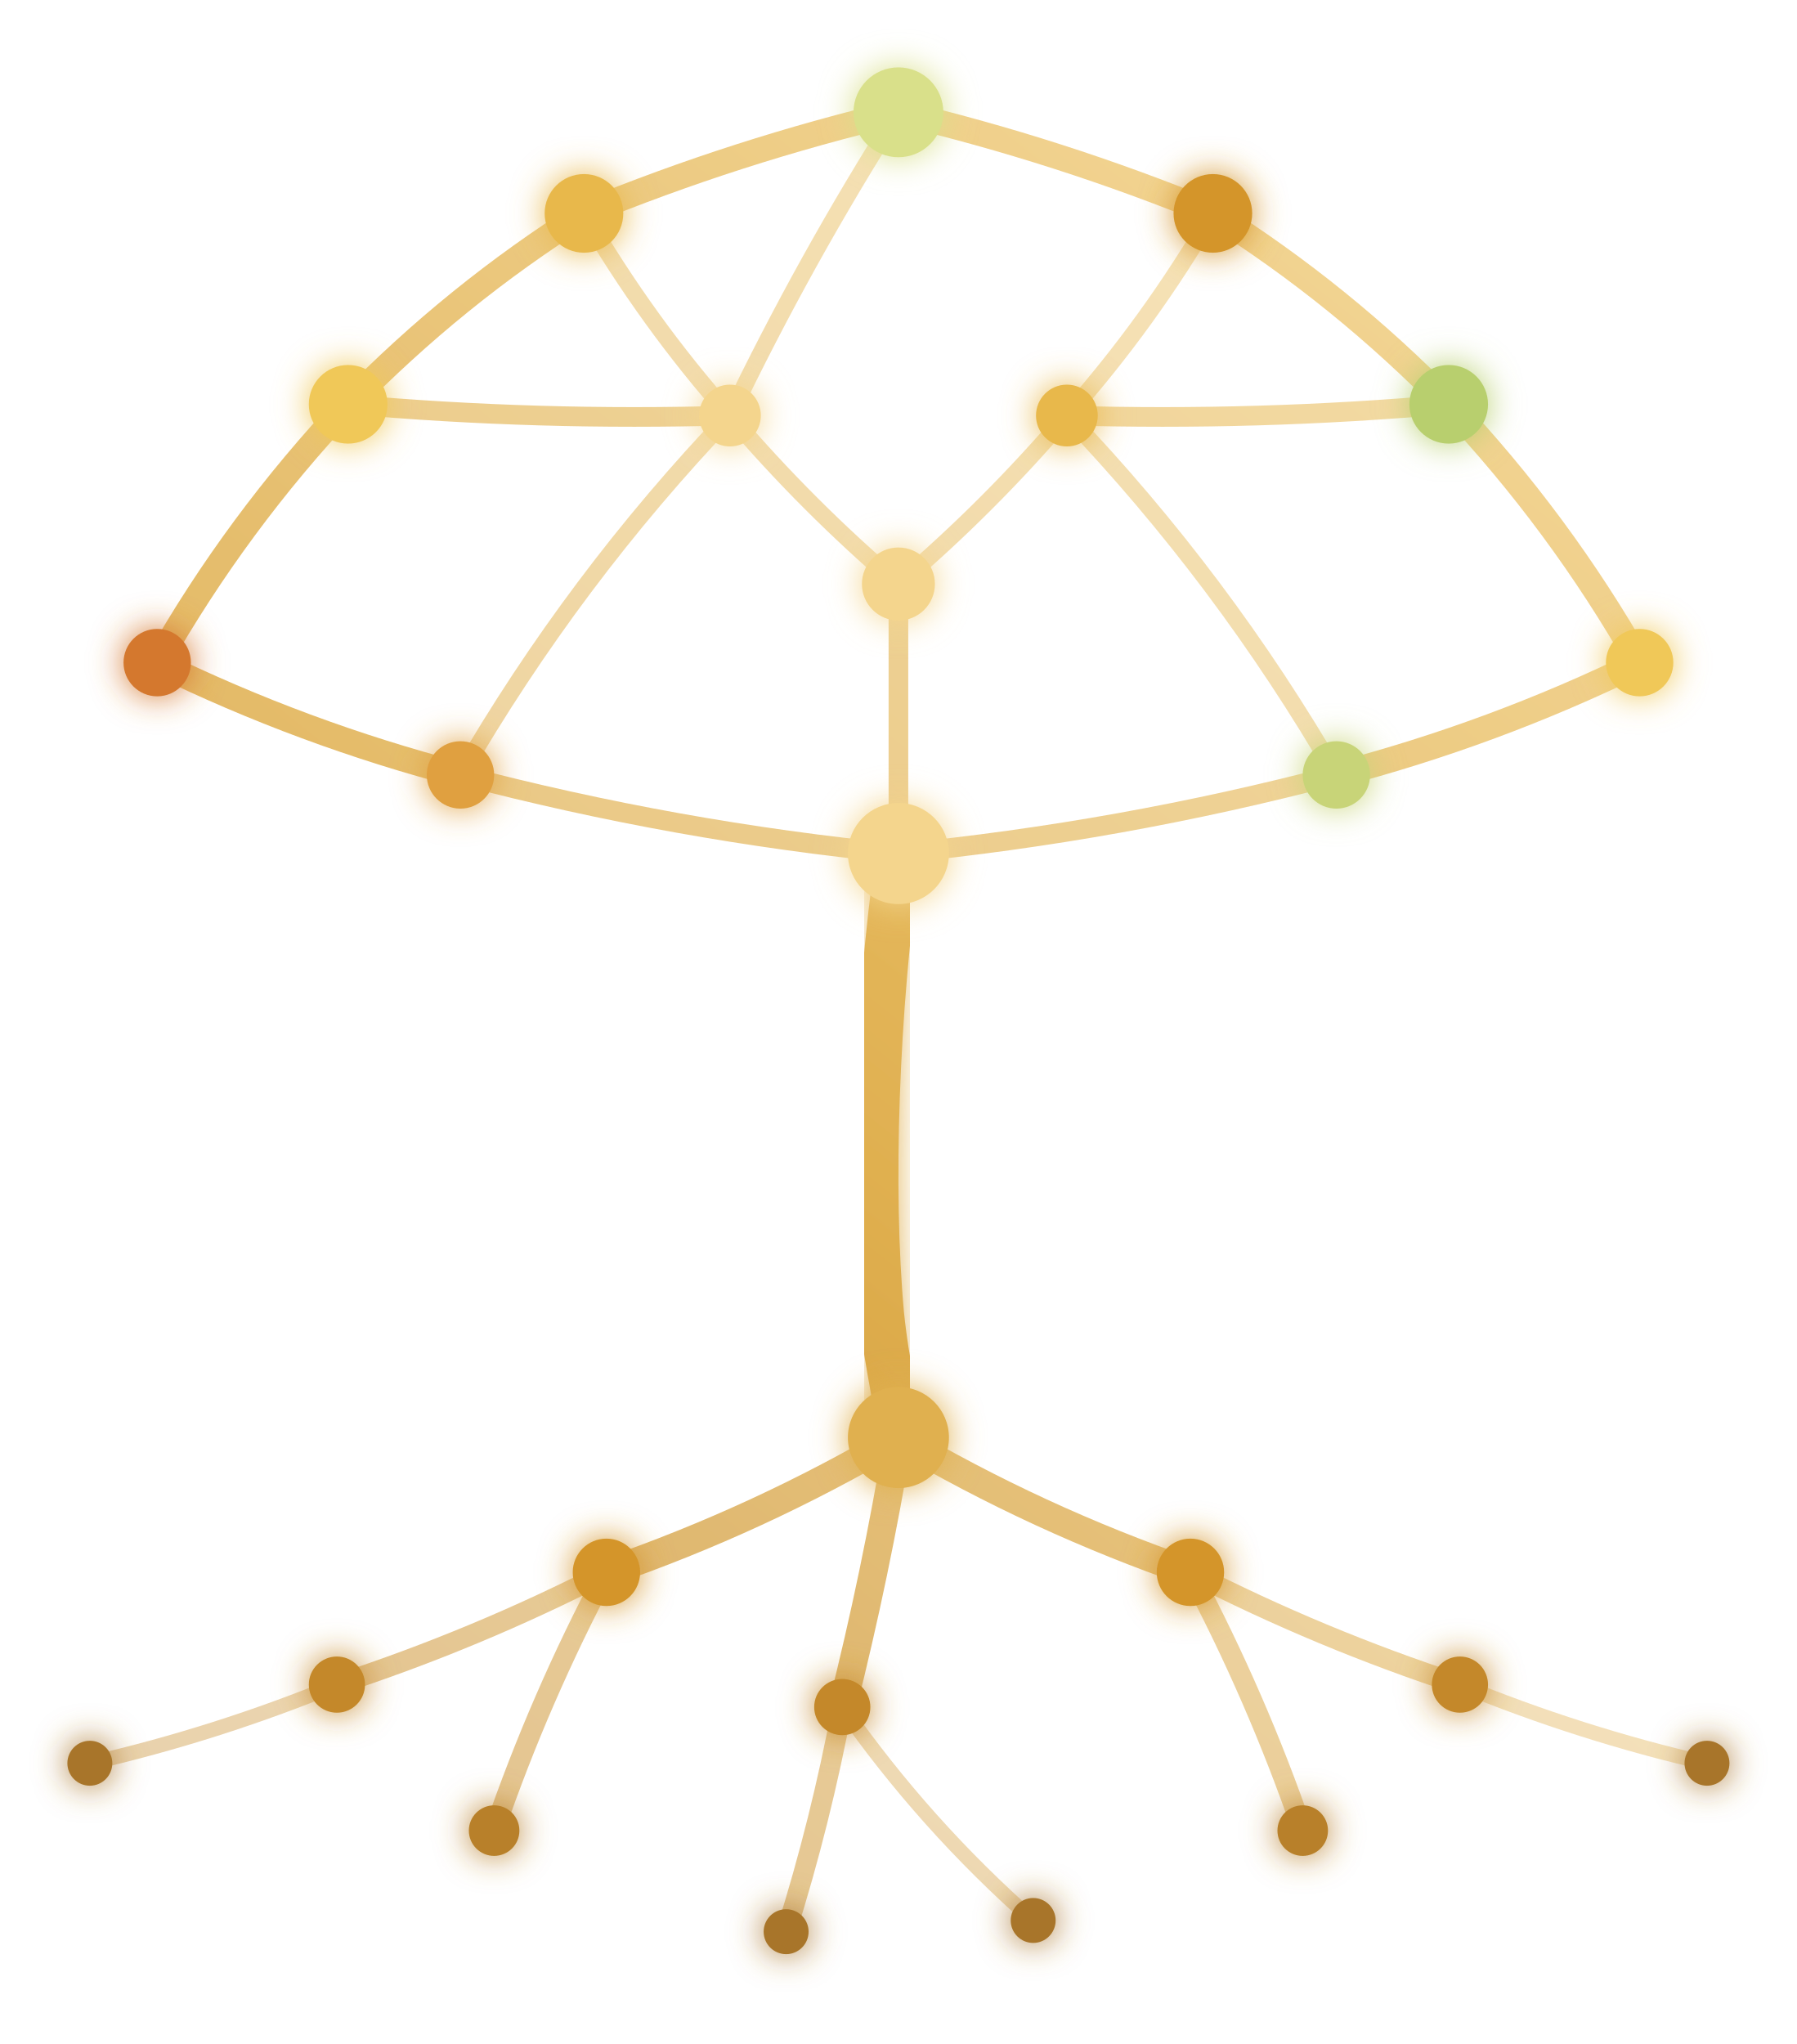
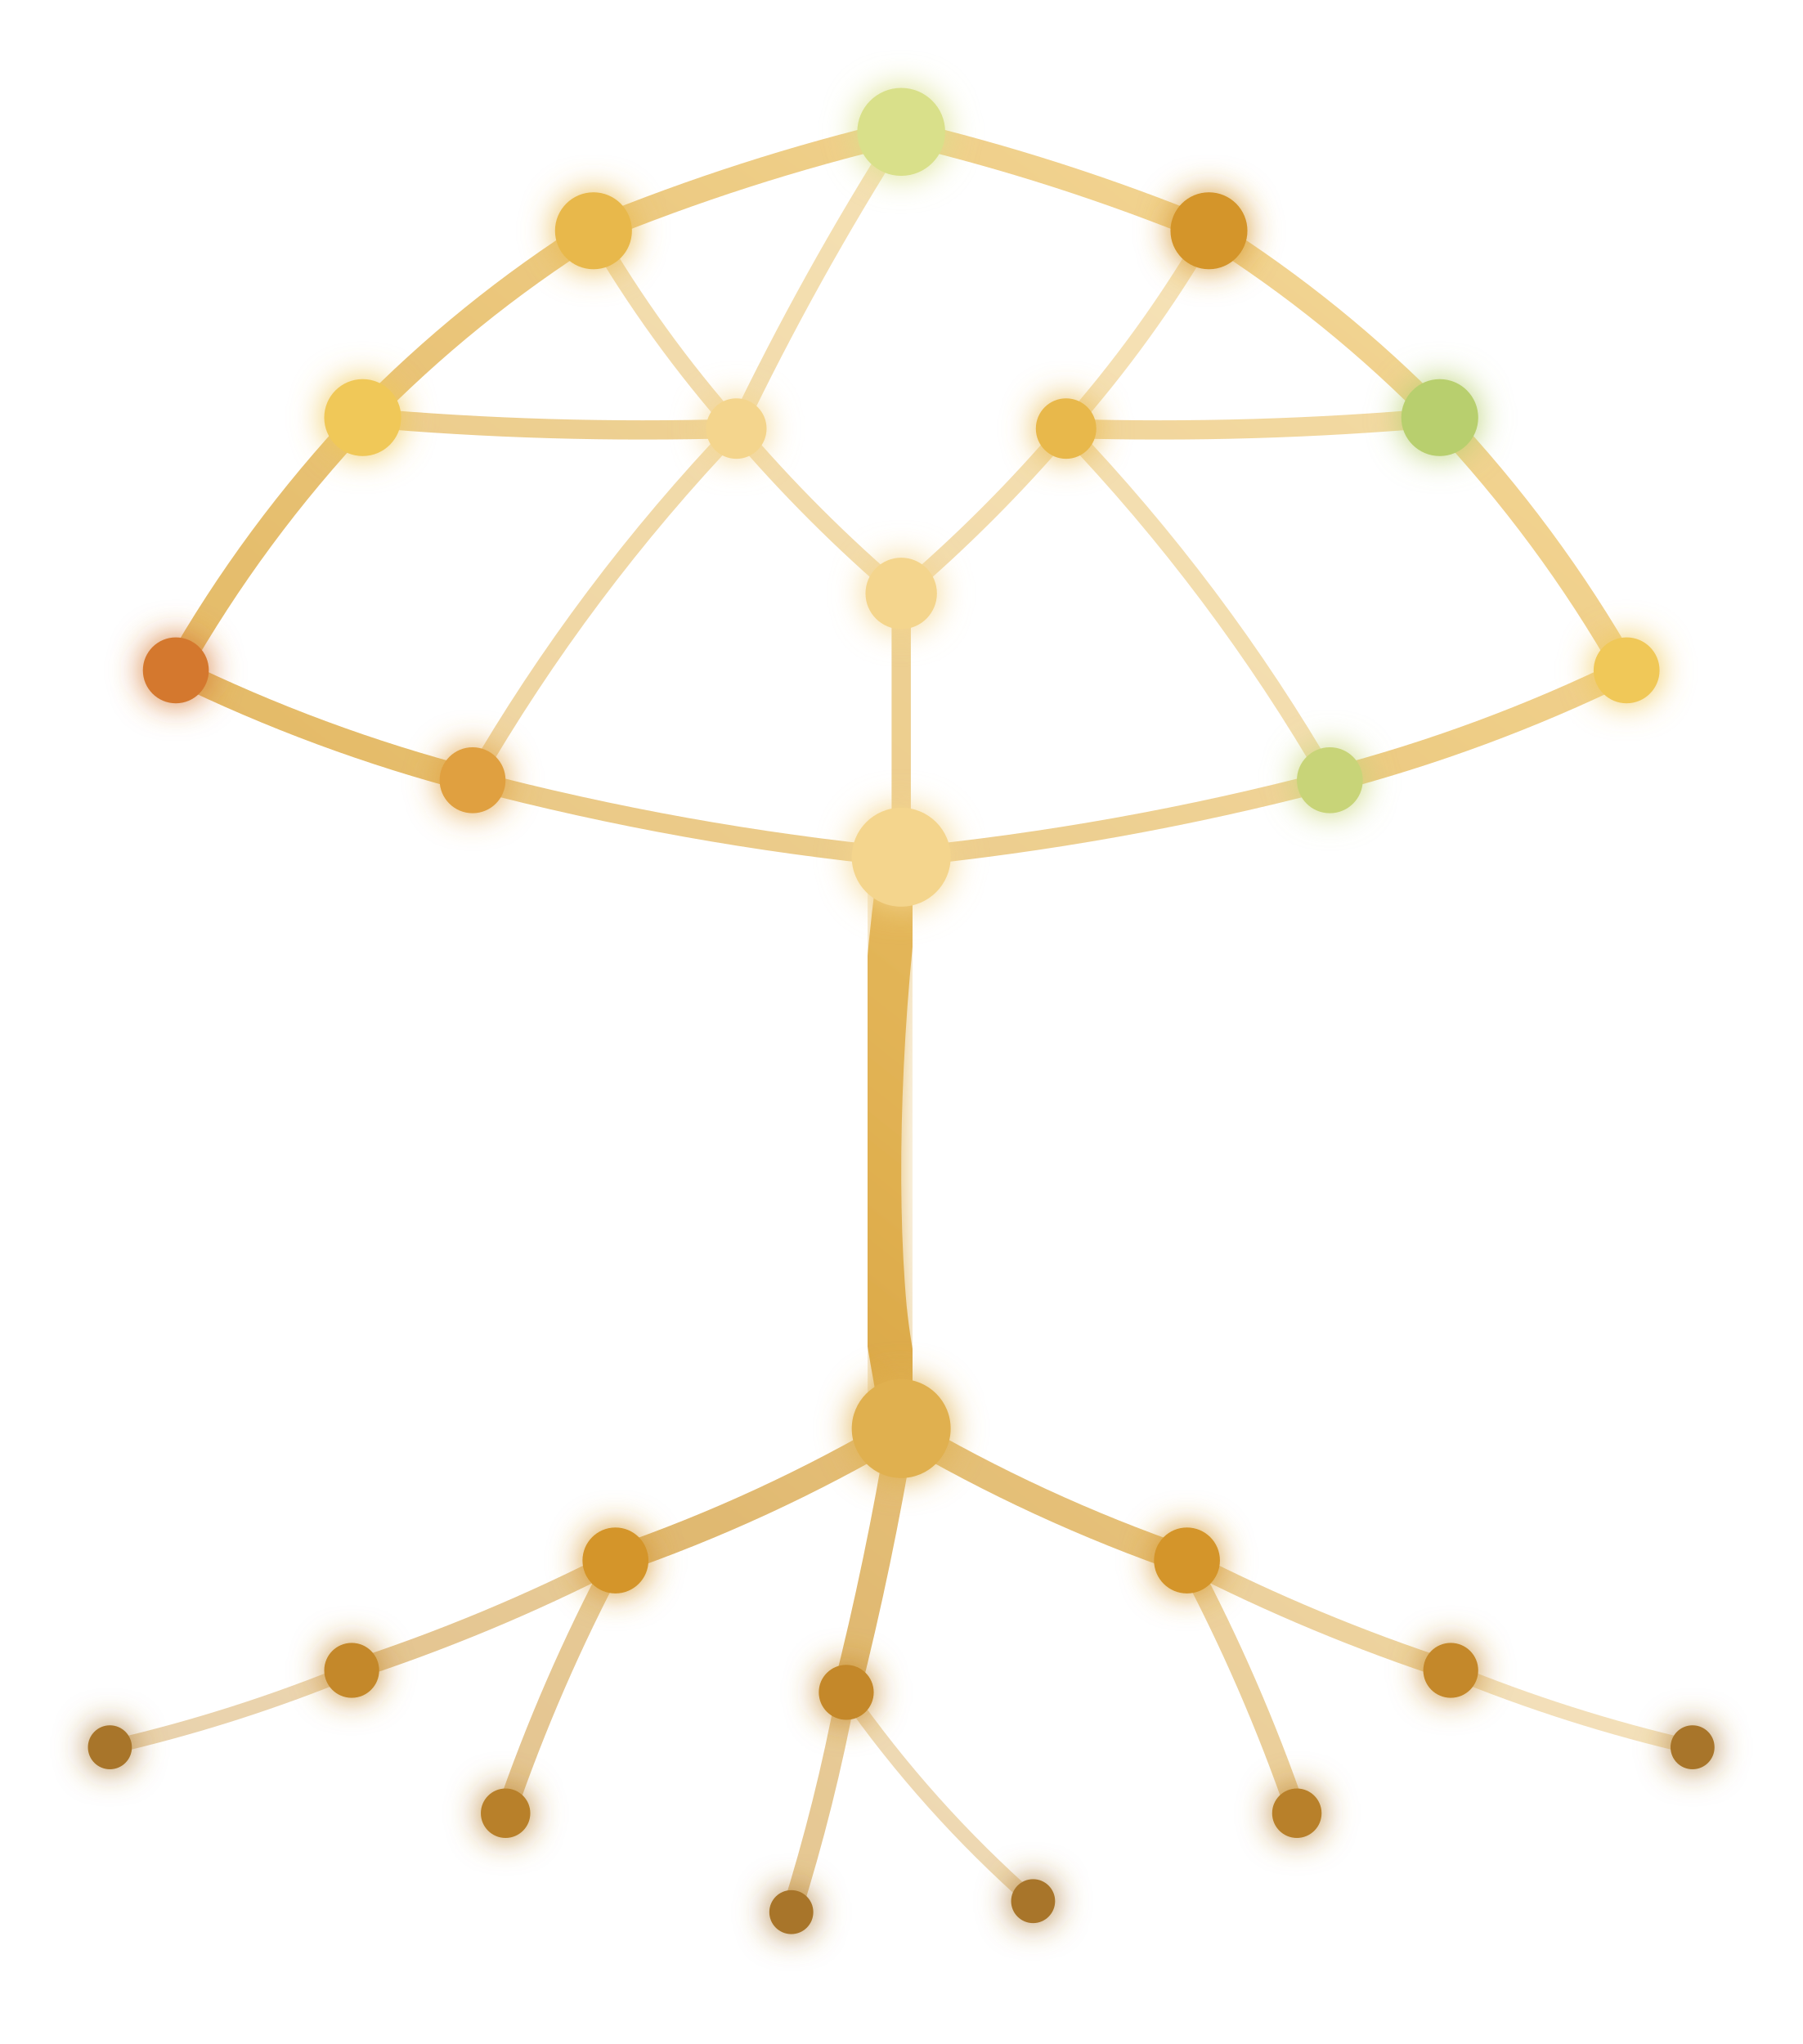
- <svg xmlns="http://www.w3.org/2000/svg" viewBox="96 88 320 364" role="img" aria-label="Mycelium">
+ <svg xmlns="http://www.w3.org/2000/svg" viewBox="92 84 328 372" role="img" aria-label="Mycelium">
  <defs>
    <linearGradient id="bg" x1="0" y1="0" x2="1" y2="1">
      <stop offset="0" stop-color="#1C2A1A" />
      <stop offset="1" stop-color="#0F1A0E" />
    </linearGradient>
    <linearGradient id="w" gradientUnits="userSpaceOnUse" x1="120" y1="440" x2="390" y2="100">
      <stop offset="0" stop-color="#C4882A" />
      <stop offset="0.45" stop-color="#E0B050" />
      <stop offset="1" stop-color="#F4D58D" />
    </linearGradient>
    <radialGradient id="aura" cx="0.5" cy="0.36" r="0.42">
      <stop offset="0" stop-color="#F4D58D" stop-opacity=".10" />
      <stop offset="1" stop-color="#F4D58D" stop-opacity="0" />
    </radialGradient>
    <filter id="glow" x="-50%" y="-50%" width="200%" height="200%">
      <feGaussianBlur stdDeviation="3" result="b" />
      <feMerge>
        <feMergeNode in="b" />
        <feMergeNode in="SourceGraphic" />
      </feMerge>
    </filter>
  </defs>
  <g fill="none" stroke="url(#w)" stroke-linecap="round">
    <path d="M124 206 Q138.2 181.0 158 160" stroke-width="4.5" opacity="0.85" />
    <path d="M158 160 Q177.0 140.5 200 126" stroke-width="4.5" opacity="0.85" />
    <path d="M200 126 Q227.3 114.8 256 108" stroke-width="4.5" opacity="0.85" />
    <path d="M256 108 Q284.7 114.8 312 126" stroke-width="4.5" opacity="0.85" />
    <path d="M312 126 Q335.0 140.5 354 160" stroke-width="4.5" opacity="0.85" />
    <path d="M354 160 Q373.8 181.0 388 206" stroke-width="4.5" opacity="0.85" />
    <path d="M124 206 Q150.0 218.7 178 226" stroke-width="4.5" opacity="0.85" />
    <path d="M388 206 Q362.0 218.7 334 226" stroke-width="4.5" opacity="0.85" />
    <path d="M178 226 Q216.4 236.1 256 240" stroke-width="3.5" opacity="0.7" />
    <path d="M334 226 Q295.6 236.1 256 240" stroke-width="3.5" opacity="0.7" />
    <path d="M256 192 Q256.0 216.0 256 240" stroke-width="3.5" opacity="0.7" />
    <path d="M158 160 Q191.9 163.0 226 162" stroke-width="3.5" opacity="0.7" />
    <path d="M354 160 Q320.1 163.0 286 162" stroke-width="3.5" opacity="0.7" />
    <path d="M200 126 Q211.2 145.3 226 162" stroke-width="3" opacity="0.55" />
    <path d="M312 126 Q300.8 145.3 286 162" stroke-width="3" opacity="0.55" />
    <path d="M226 162 Q239.8 178.2 256 192" stroke-width="3" opacity="0.55" />
    <path d="M286 162 Q272.2 178.2 256 192" stroke-width="3" opacity="0.55" />
    <path d="M256 108 Q239.4 134.1 226 162" stroke-width="3" opacity="0.55" />
    <path d="M178 226 Q198.2 191.1 226 162" stroke-width="3" opacity="0.55" />
    <path d="M334 226 Q313.8 191.1 286 162" stroke-width="3" opacity="0.55" />
    <path d="M256 240 C252 268 251 300 253 322 C254 332 256 338 256 344" stroke-width="8" filter="url(#glow)" />
    <path d="M256 344 Q231.2 358.6 204 368" stroke-width="5" opacity="0.75" />
    <path d="M256 344 Q280.8 358.6 308 368" stroke-width="5" opacity="0.75" />
    <path d="M256 344 Q252.0 368.2 246 392" stroke-width="5" opacity="0.75" />
    <path d="M204 368 Q180.8 379.9 156 388" stroke-width="3.6" opacity="0.55" />
    <path d="M308 368 Q331.2 379.9 356 388" stroke-width="3.6" opacity="0.55" />
    <path d="M204 368 Q192.2 390.2 184 414" stroke-width="3.6" opacity="0.55" />
    <path d="M308 368 Q319.8 390.2 328 414" stroke-width="3.6" opacity="0.55" />
    <path d="M246 392 Q242.2 412.3 236 432" stroke-width="3.6" opacity="0.55" />
    <path d="M156 388 Q134.6 396.8 112 402" stroke-width="2.6" opacity="0.4" />
    <path d="M356 388 Q377.4 396.8 400 402" stroke-width="2.6" opacity="0.4" />
    <path d="M246 392 Q260.7 413.0 280 430" stroke-width="2.6" opacity="0.4" />
  </g>
  <g filter="url(#glow)">
    <circle cx="256" cy="108" r="8" fill="#D9E08A" />
    <circle cx="200" cy="126" r="7" fill="#E8B84B" />
    <circle cx="312" cy="126" r="7" fill="#D4952A" />
    <circle cx="158" cy="160" r="7" fill="#F0C858" />
    <circle cx="354" cy="160" r="7" fill="#B8CF6E" />
    <circle cx="124" cy="206" r="6" fill="#D4782E" />
    <circle cx="388" cy="206" r="6" fill="#F0C858" />
    <circle cx="178" cy="226" r="6" fill="#E0A040" />
    <circle cx="334" cy="226" r="6" fill="#C8D478" />
    <circle cx="226" cy="162" r="5.5" fill="#F4D58D" />
    <circle cx="286" cy="162" r="5.5" fill="#E8B84B" />
    <circle cx="256" cy="192" r="6.5" fill="#F4D58D" />
    <circle cx="204" cy="368" r="6" fill="#D4952A" />
    <circle cx="308" cy="368" r="6" fill="#D4952A" />
    <circle cx="156" cy="388" r="5" fill="#C4882A" />
    <circle cx="356" cy="388" r="5" fill="#C4882A" />
    <circle cx="112" cy="402" r="4" fill="#A8742A" />
    <circle cx="400" cy="402" r="4" fill="#A8742A" />
    <circle cx="184" cy="414" r="4.5" fill="#B8802A" />
    <circle cx="328" cy="414" r="4.5" fill="#B8802A" />
    <circle cx="246" cy="392" r="5" fill="#C4882A" />
    <circle cx="236" cy="432" r="4" fill="#A8742A" />
    <circle cx="280" cy="430" r="4" fill="#A8742A" />
    <circle cx="256" cy="240" r="9" fill="#F4D58D" />
    <circle cx="256" cy="344" r="9" fill="#E0B050" />
  </g>
</svg>
